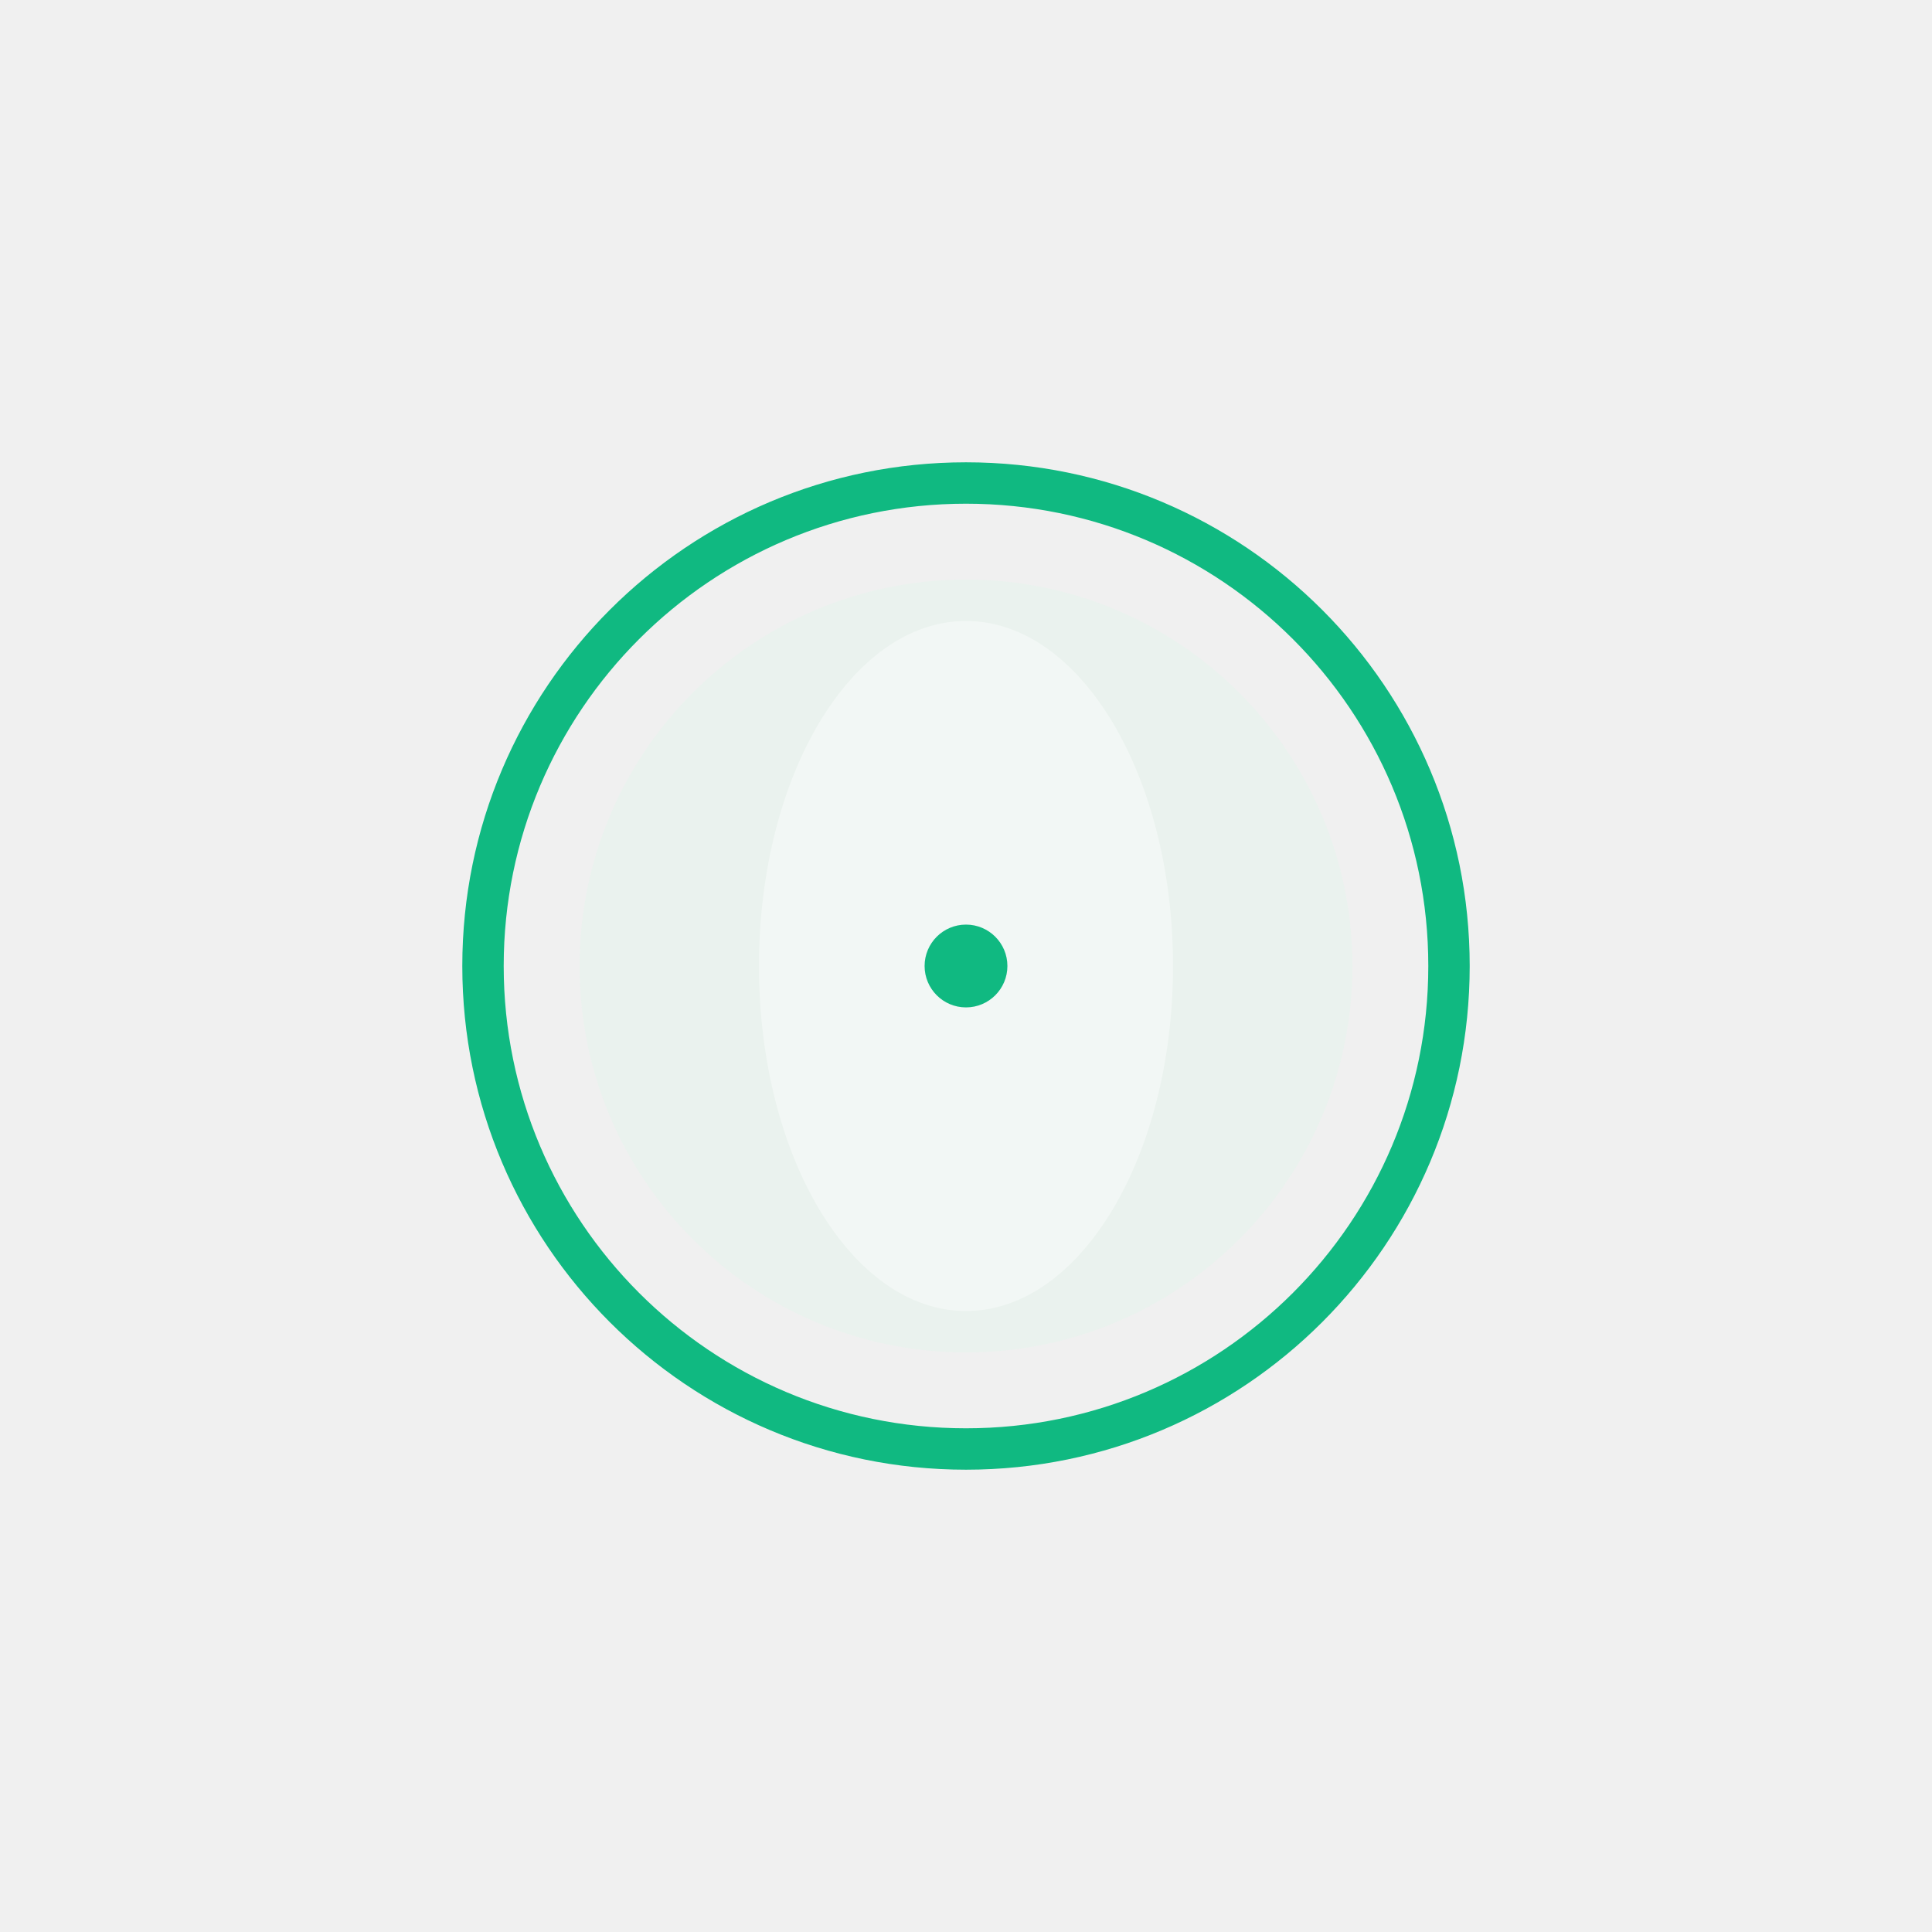
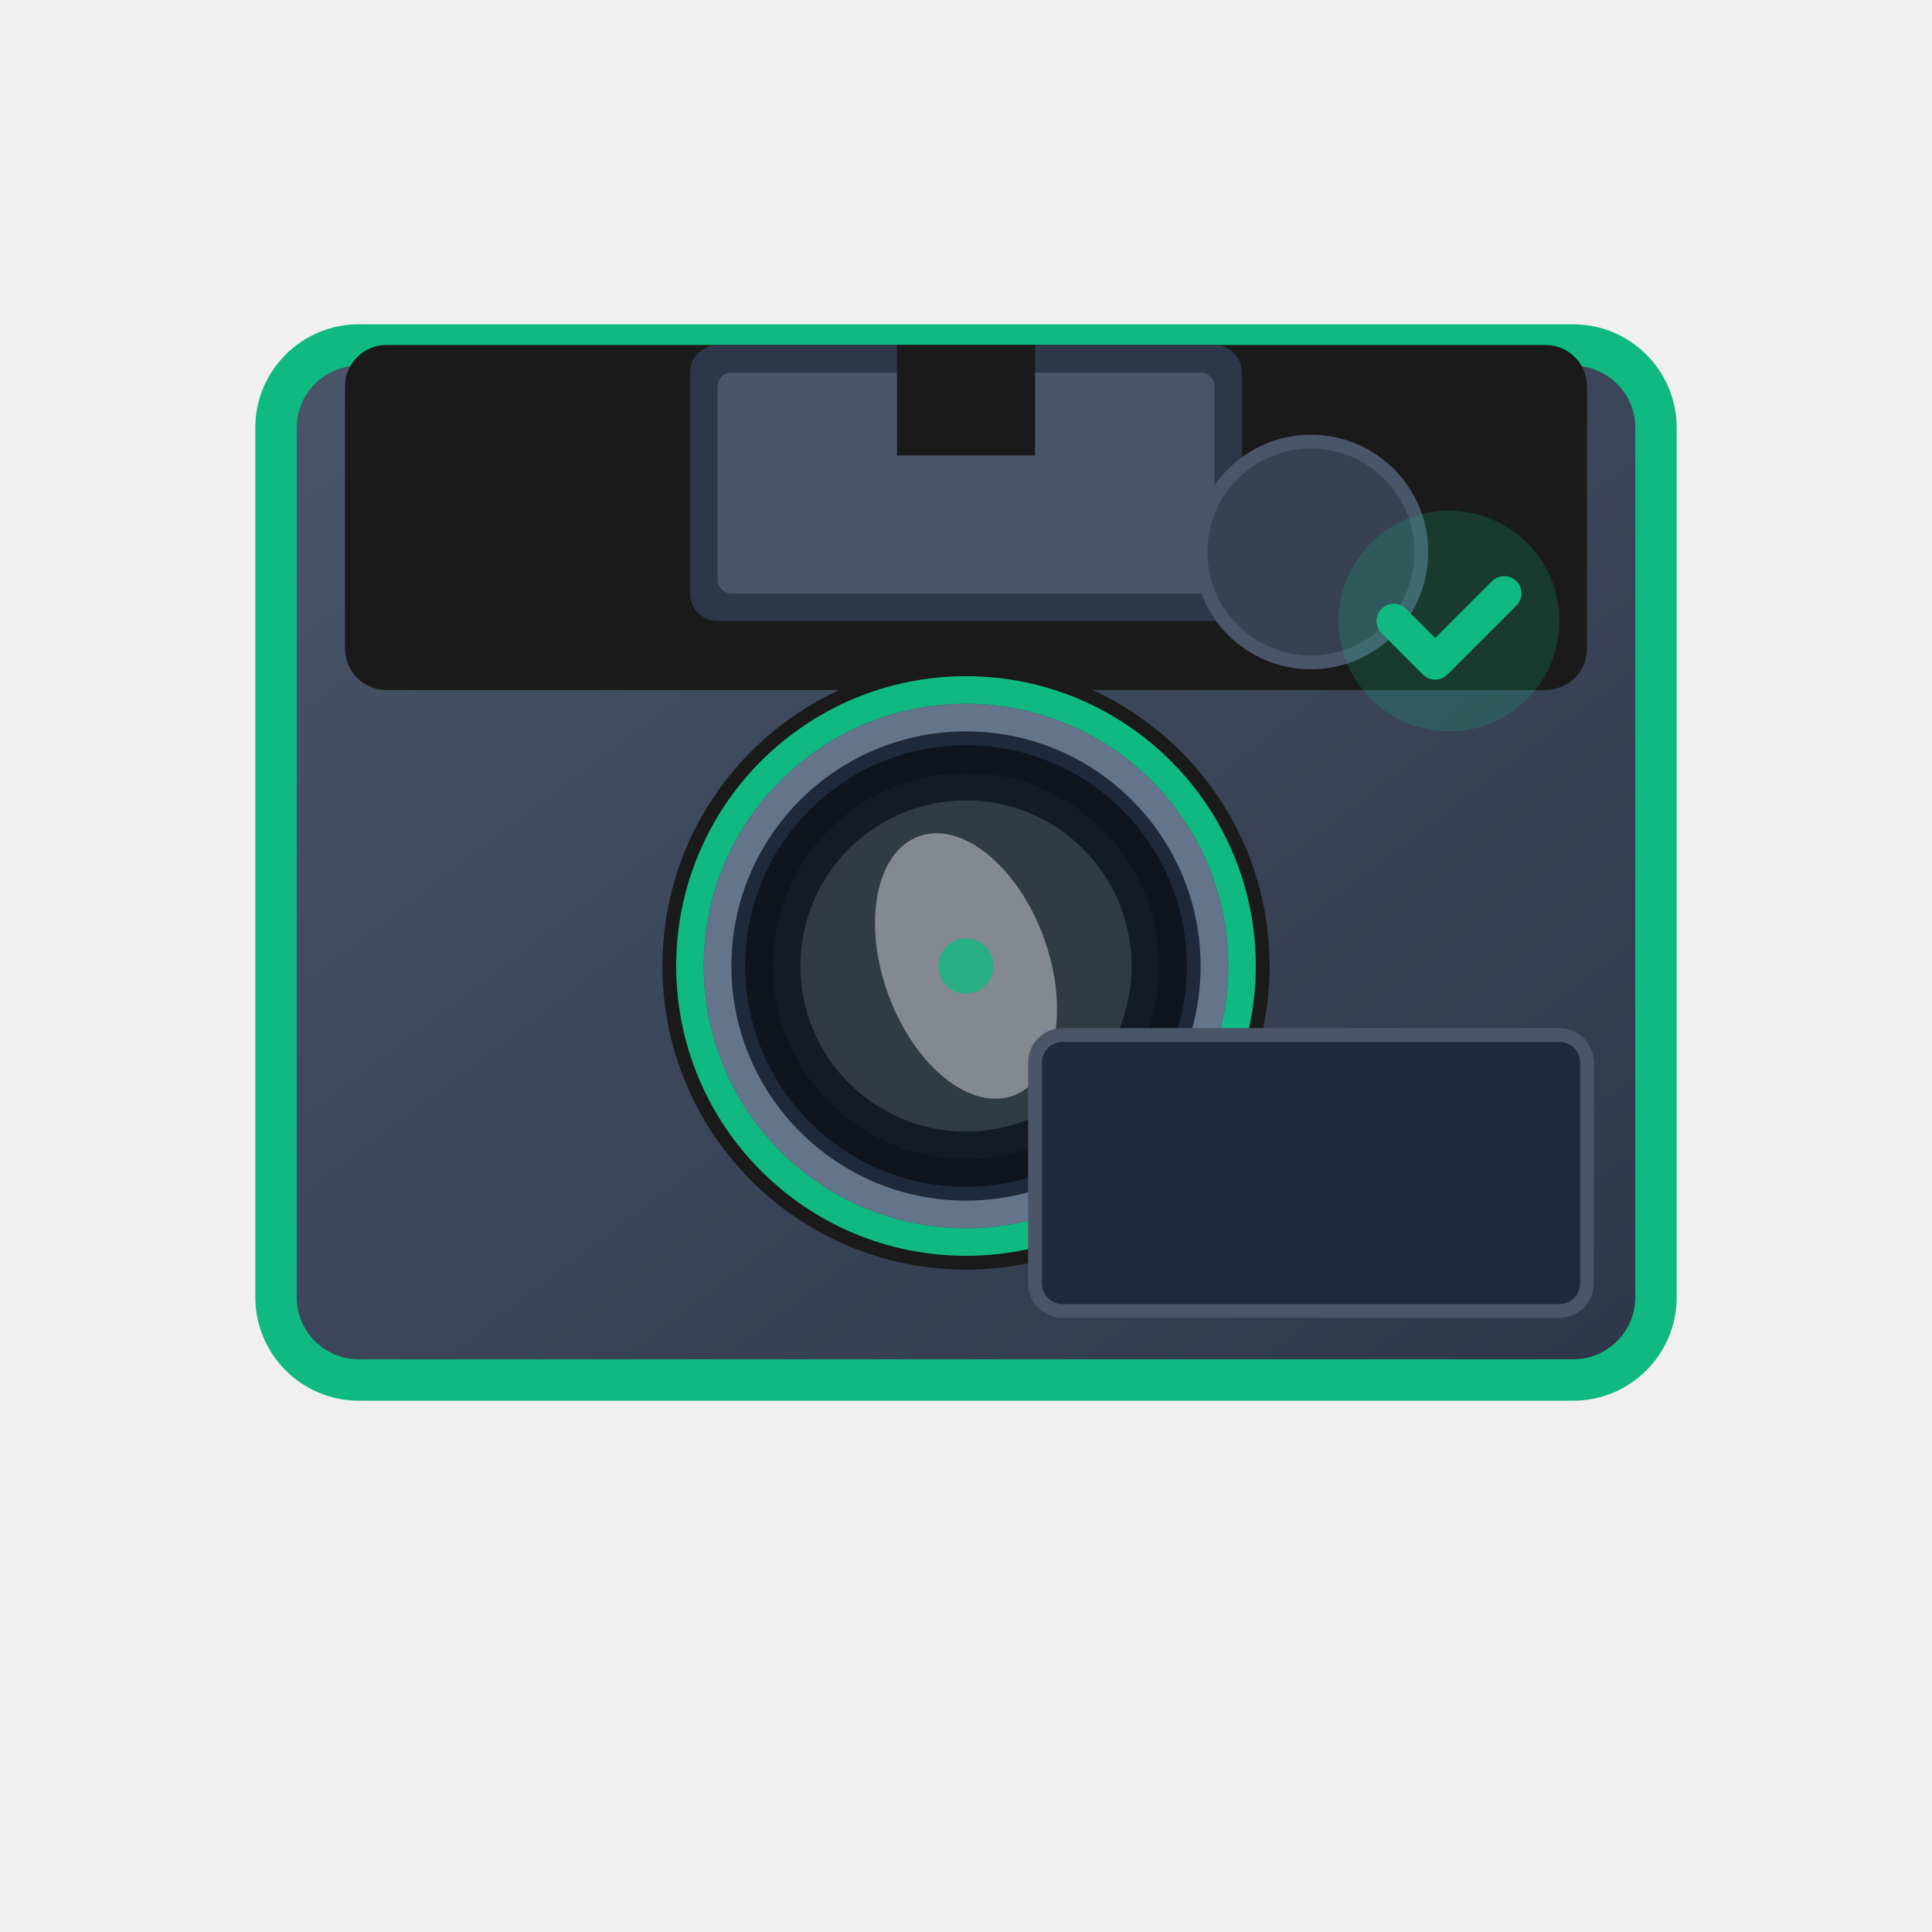
<svg xmlns="http://www.w3.org/2000/svg" viewBox="0 0 140 140" fill="none">
  <style>
    @keyframes shine {
-       0% { transform: translateX(-20px); opacity: 0; }
-       50% { opacity: 1; }
-       100% { transform: translateX(20px); opacity: 0; }
+       0% { transform: translateX(-20px) translateY(-15px); opacity: 0; }
+       50% { opacity: 0.6; }
+       100% { transform: translateX(20px) translateY(15px); opacity: 0; }
    }
-     .shine { animation: shine 2s ease-in-out infinite; }
+     .shine { animation: shine 3s ease-in-out infinite; }
+     @keyframes glow {
+       0%, 100% { opacity: 1; filter: drop-shadow(0 0 2px #10b981); }
+       50% { opacity: 0.9; filter: drop-shadow(0 0 4px #10b981); }
+     }
+     .glow { animation: glow 2s ease-in-out infinite; }
  </style>
-   <circle cx="70" cy="70" r="35" stroke="#10b981" stroke-width="3" fill="none" />
-   <circle cx="70" cy="70" r="28" fill="#d1fae5" opacity="0.2" />
-   <ellipse class="shine" cx="70" cy="70" rx="15" ry="25" fill="#ffffff" opacity="0.4" />
-   <circle cx="70" cy="70" r="3" fill="#10b981" />
+   <defs>
+     <linearGradient id="bodyGrad" x1="0%" y1="0%" x2="100%" y2="100%">
+       <stop offset="0%" style="stop-color:#4a5568;stop-opacity:1" />
+       <stop offset="100%" style="stop-color:#2d3748;stop-opacity:1" />
+     </linearGradient>
+   </defs>
+   <g transform="translate(20, 25)">
+     <rect x="0" y="0" width="100" height="75" rx="6" fill="url(#bodyGrad)" stroke="#10b981" stroke-width="3" />
+     <rect x="5" y="0" width="90" height="25" rx="3" fill="#1a1a1a" />
+     <rect x="30" y="0" width="40" height="20" rx="2" fill="#2d3748" />
+     <rect x="32" y="2" width="36" height="16" rx="1" fill="#4a5568" />
+     <circle cx="50" cy="45" r="22" fill="#1a1a1a" />
+     <circle cx="50" cy="45" r="20" stroke="#10b981" stroke-width="2" fill="#2d3748" />
+     <circle cx="50" cy="45" r="18" stroke="#64748b" stroke-width="2" fill="#1e293b" />
+     <circle cx="50" cy="45" r="16" fill="#000000" opacity="0.5" />
+     <circle cx="50" cy="45" r="14" fill="#1e293b" opacity="0.3" />
+     <circle cx="50" cy="45" r="12" fill="#d1fae5" opacity="0.15" />
+     <ellipse class="shine" cx="50" cy="45" rx="6" ry="10" fill="#ffffff" opacity="0.4" transform="rotate(-20 50 45)" />
+     <circle cx="50" cy="45" r="2" fill="#10b981" opacity="0.8" />
+     <circle cx="75" cy="15" r="8" fill="#374151" stroke="#4a5568" stroke-width="1" />
+     <rect x="45" y="0" width="10" height="8" fill="#1a1a1a" />
+     <rect x="55" y="50" width="40" height="20" rx="2" fill="#1e293b" stroke="#4a5568" stroke-width="1" />
+     <circle class="glow" cx="85" cy="20" r="8" fill="#10b981" opacity="0.2" />
+     <path class="glow" d="M 81 20 L 84 23 L 89 18" stroke="#10b981" stroke-width="2.5" fill="none" stroke-linecap="round" stroke-linejoin="round" />
+   </g>
</svg>
